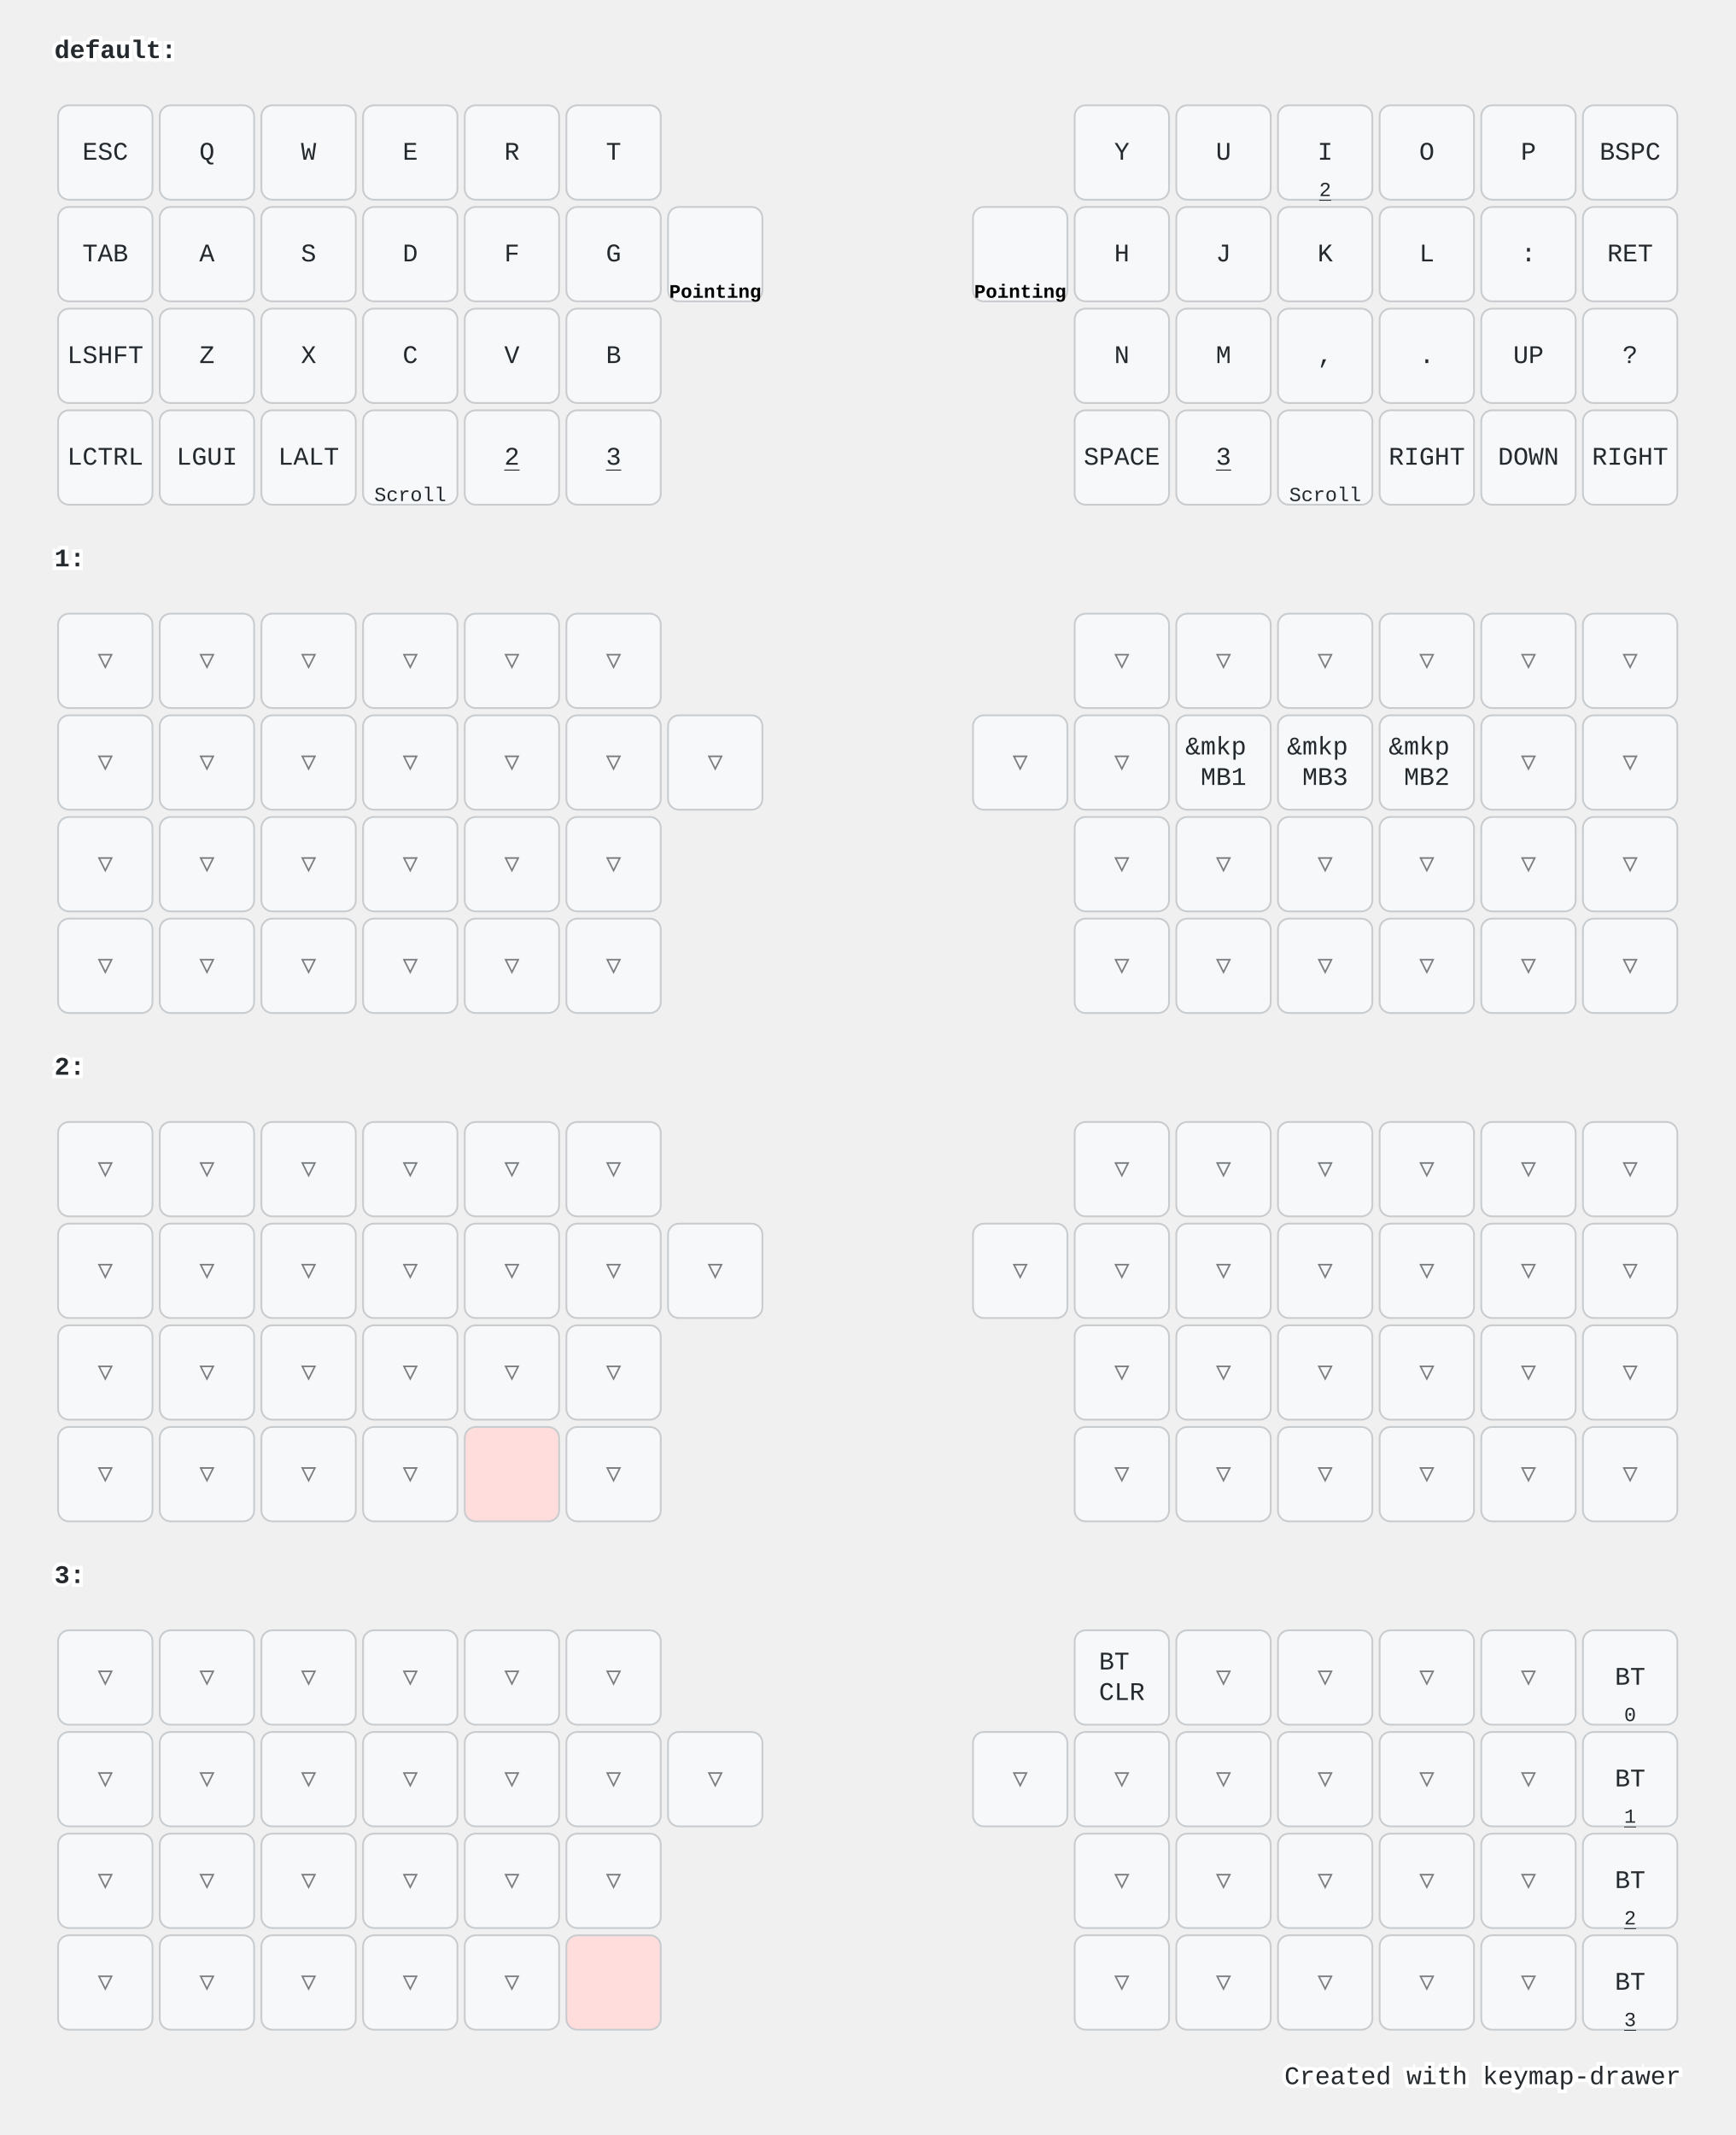
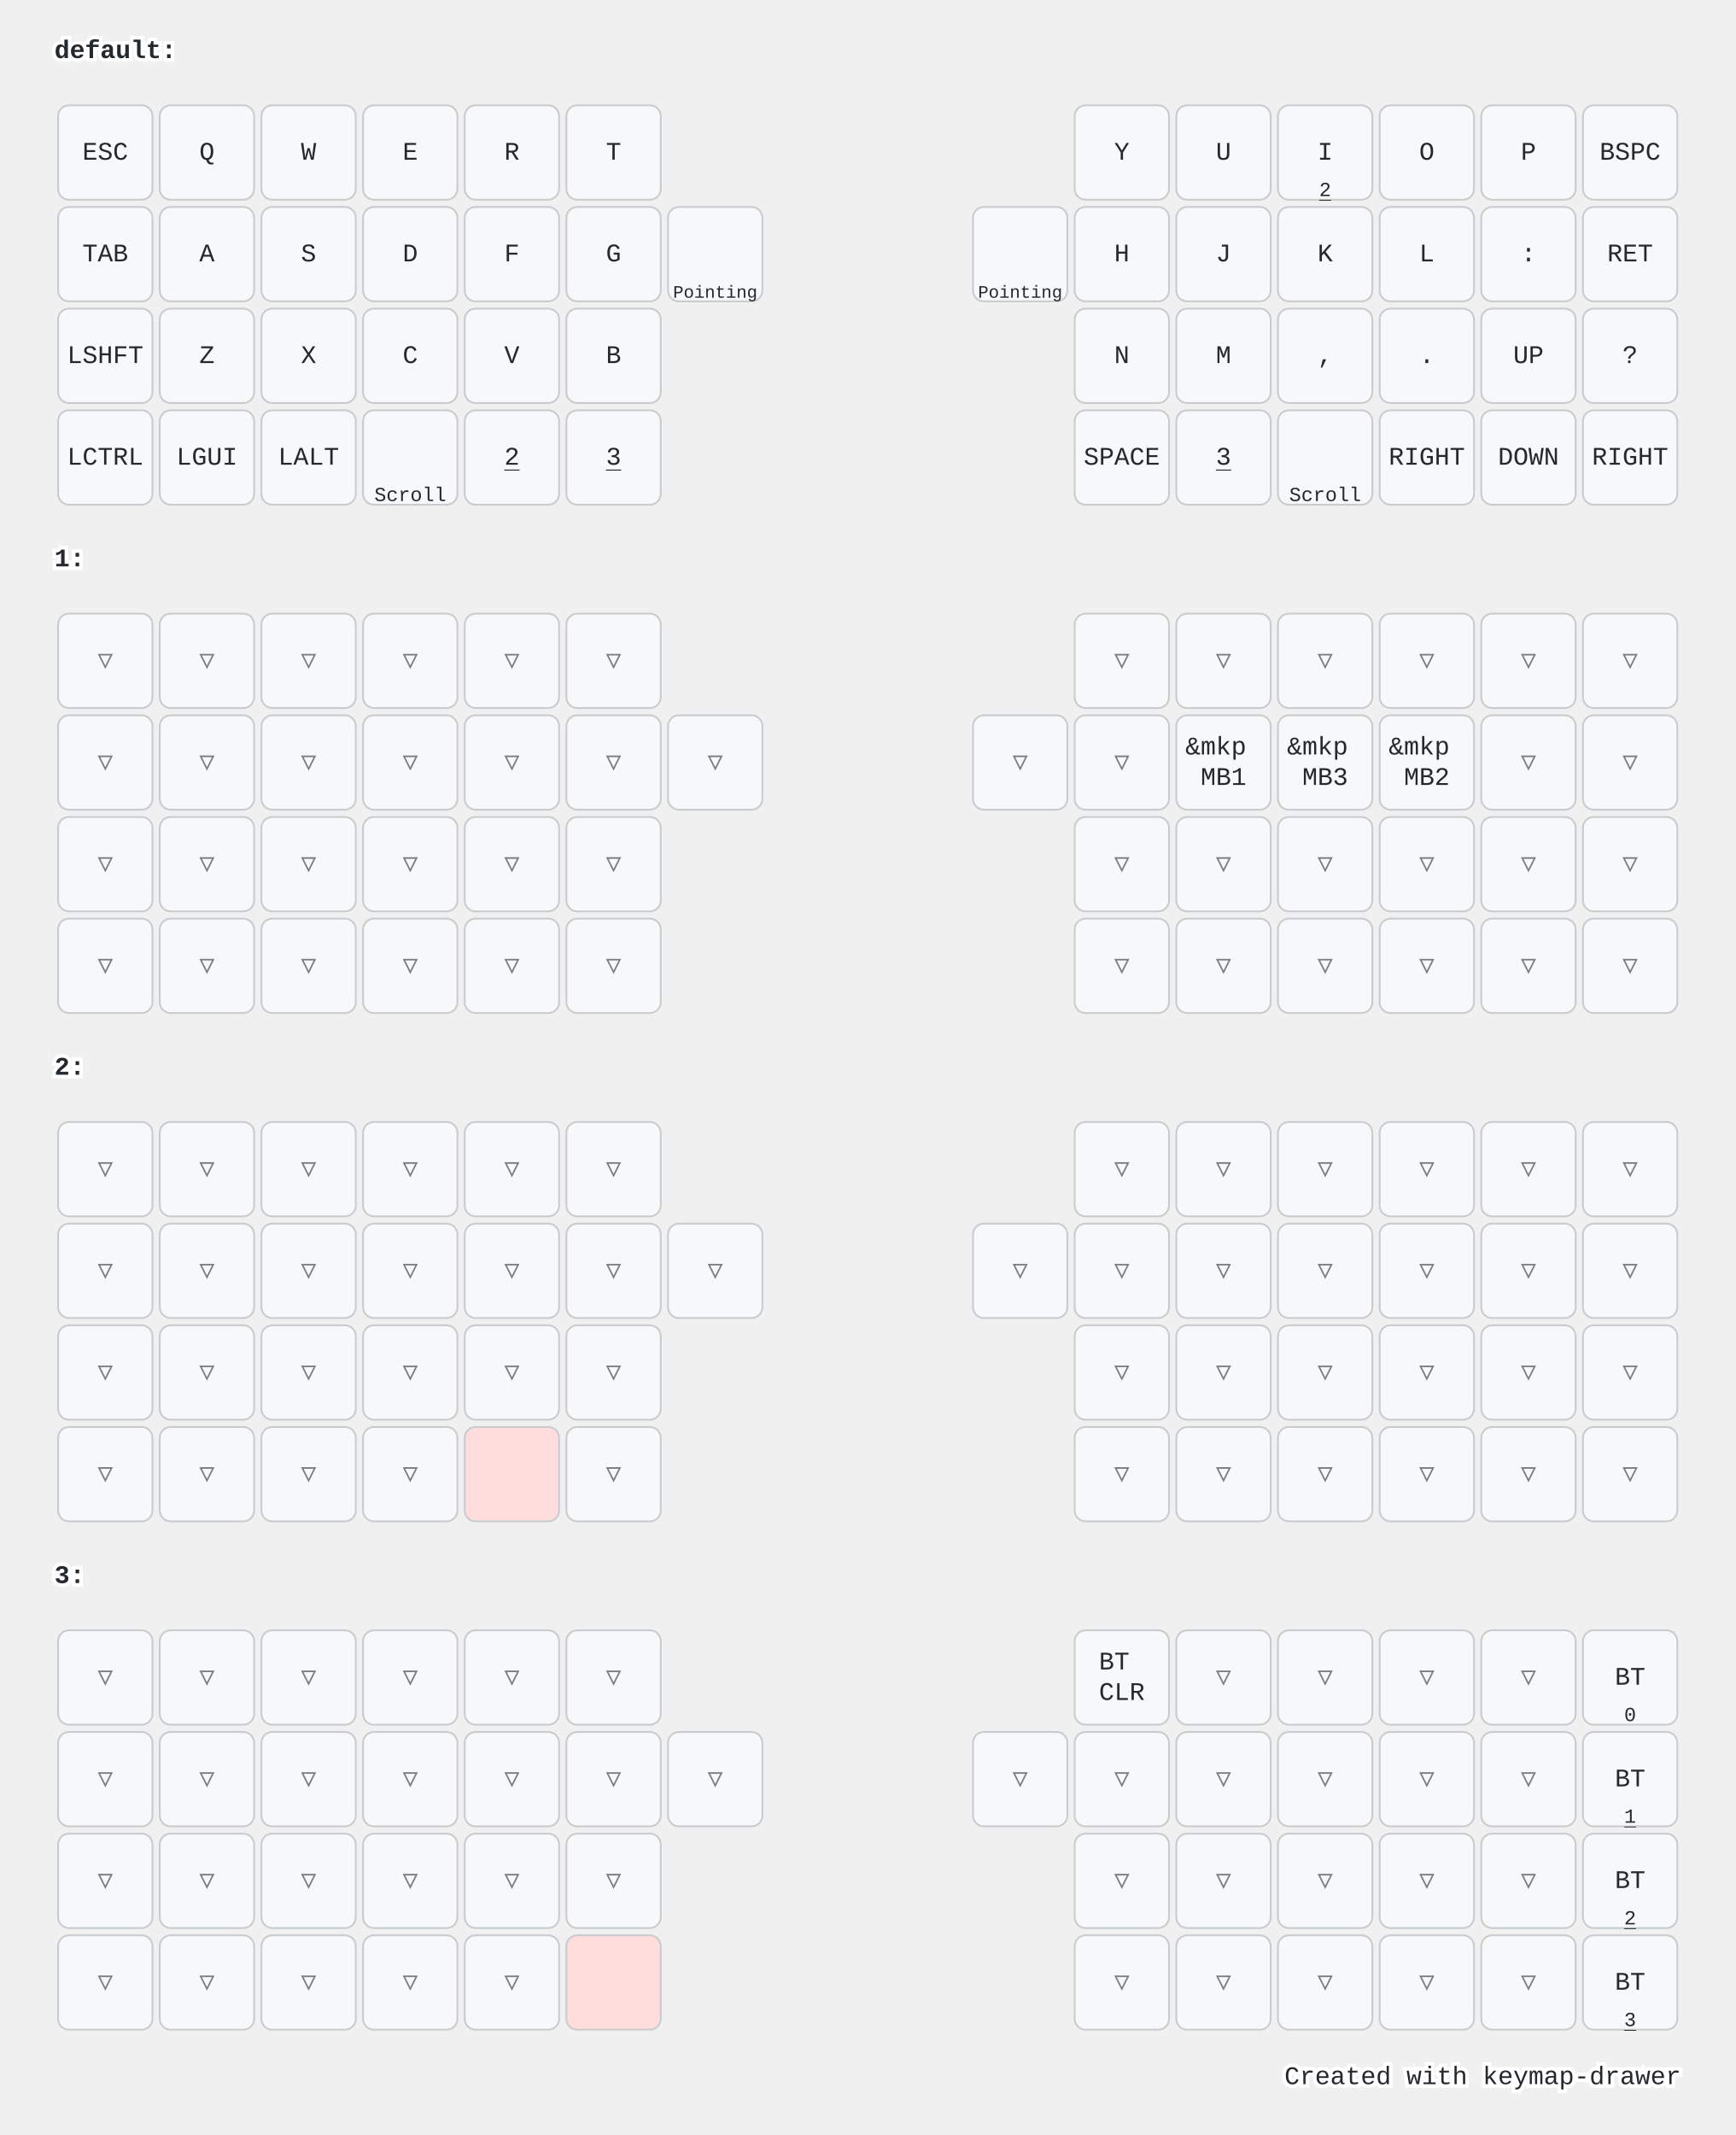
<svg xmlns="http://www.w3.org/2000/svg" xmlns:xlink="http://www.w3.org/1999/xlink" width="956" height="1176" viewBox="0 0 956 1176" class="keymap">
  <defs>/* start glyphs */
<svg id="trackball_19mm">
      <svg viewBox="0 0 96 96">
        <defs>
          <radialGradient id="trackball-gradient" cx="50%" cy="50%" r="50%">
            <stop offset="0%" stop-color="#ffffff" />
            <stop offset="100%" stop-color="#dddddd" />
          </radialGradient>
        </defs>
        <rect x="2" y="2" fill="#ffffff" stroke="#000000" />
        <ellipse cx="48" cy="48" rx="46" ry="46" fill="url(#trackball-gradient)" stroke="#000000" />
      </svg>
    </svg>
  </defs>/* end glyphs */
<style>/* inherit to force styles through use tags */
svg path {
    fill: inherit;
}

/* font and background color specifications */
svg.keymap {
    font-family: SFMono-Regular,Consolas,Liberation Mono,Menlo,monospace;
    font-size: 14px;
    font-kerning: normal;
    text-rendering: optimizeLegibility;
    fill: #24292e;
}

/* default key styling */
rect.key {
    fill: #f6f8fa;
}

rect.key, rect.combo {
    stroke: #c9cccf;
    stroke-width: 1;
}

/* default key side styling, only used is draw_key_sides is set */
rect.side {
    filter: brightness(90%);
}

/* color accent for combo boxes */
rect.combo, rect.combo-separate {
    fill: #cdf;
}

/* color accent for held keys */
rect.held, rect.combo.held {
    fill: #fdd;
}

/* color accent for ghost (optional) keys */
rect.ghost, rect.combo.ghost {
    stroke-dasharray: 4, 4;
    stroke-width: 2;
}

text {
    text-anchor: middle;
    dominant-baseline: middle;
}

/* styling for layer labels */
text.label {
    font-weight: bold;
    text-anchor: start;
    stroke: white;
    stroke-width: 4;
    paint-order: stroke;
}

/* styling for optional footer */
text.footer {
    text-anchor: end;
    dominant-baseline: auto;
    stroke: white;
    stroke-width: 4;
    paint-order: stroke;
}

/* styling for combo tap, and key non-tap label text */
text.combo, text.hold, text.shifted, text.left, text.right, text.tl, text.tr, text.bl, text.br {
    font-size: 11px;
}

text.hold, text.bl, text.br {
    text-anchor: middle;
    dominant-baseline: auto;
}

text.shifted, text.tl, text.tr {
    text-anchor: middle;
    dominant-baseline: hanging;
}

text.left, text.tl, text.bl {
    text-anchor: start;
}

text.right, text.tr, text.br {
    text-anchor: end;
}

text.layer-activator {
    text-decoration: underline;
}

/* styling for hold/shifted label text in combo box */
text.combo.hold, text.combo.shifted, text.combo.left, text.combo.right {
    font-size: 8px;
}

/* lighter symbol for transparent keys */
text.trans {
    fill: #7b7e81;
}

/* styling for combo dendrons */
path.combo {
    stroke-width: 1;
    stroke: gray;
    fill: none;
}

/* Start Tabler Icons Cleanup */
/* cannot use height/width with glyphs */
.icon-tabler &gt; path {
    fill: inherit;
    stroke: inherit;
    stroke-width: 2;
}
/* hide tabler's default box */
.icon-tabler &gt; path[stroke="none"][fill="none"] {
    visibility: hidden;
}
/* End Tabler Icons Cleanup */

@media (prefers-color-scheme: dark) {
svg.keymap { fill: #d1d6db; }
rect.key { fill: #3f4750; }
rect.key, rect.combo { stroke: #60666c; }
rect.combo, rect.combo-separate { fill: #1f3d7a; }
rect.held, rect.combo.held { fill: #854747; }
text.label, text.footer { stroke: black; }
text.trans { fill: #7e8184; }
path.combo { stroke: #7f7f7f; }

}
- .keypos-19 use[href="#trackball_19mm"],
- .keypos-44 use[href="#trackball_19mm"] {
+ .key use[href="#trackball_19mm"] {
  width: 100% !important;
  height: 100% !important;
}
- .keypos-19 text.hold, .keypos-44 text.hold {
+ .key:has(use[href="#trackball_19mm"]) text.hold {
  fill: #000000 !important;
  font-size: 12px !important;
  font-weight: bold !important;
  display: block !important;
  transform: translate(0px, -10px) !important;
}
</style>
  <g transform="translate(30, 0)" class="layer-default">
    <text x="0" y="28" class="label" id="default">default:</text>
    <g transform="translate(0, 56)">
      <g transform="translate(28, 28)" class="key keypos-0">
        <rect rx="6" ry="6" x="-26" y="-26" width="52" height="52" class="key" />
        <text x="0" y="0" class="key tap">ESC</text>
      </g>
      <g transform="translate(28, 84)" class="key keypos-1">
        <rect rx="6" ry="6" x="-26" y="-26" width="52" height="52" class="key" />
        <text x="0" y="0" class="key tap">TAB</text>
      </g>
      <g transform="translate(28, 140)" class="key keypos-2">
        <rect rx="6" ry="6" x="-26" y="-26" width="52" height="52" class="key" />
        <text x="0" y="0" class="key tap">LSHFT</text>
      </g>
      <g transform="translate(28, 196)" class="key keypos-3">
        <rect rx="6" ry="6" x="-26" y="-26" width="52" height="52" class="key" />
        <text x="0" y="0" class="key tap">LCTRL</text>
      </g>
      <g transform="translate(84, 84)" class="key keypos-4">
        <rect rx="6" ry="6" x="-26" y="-26" width="52" height="52" class="key" />
        <text x="0" y="0" class="key tap">A</text>
      </g>
      <g transform="translate(84, 140)" class="key keypos-5">
        <rect rx="6" ry="6" x="-26" y="-26" width="52" height="52" class="key" />
        <text x="0" y="0" class="key tap">Z</text>
      </g>
      <g transform="translate(84, 196)" class="key keypos-6">
        <rect rx="6" ry="6" x="-26" y="-26" width="52" height="52" class="key" />
        <text x="0" y="0" class="key tap">LGUI</text>
      </g>
      <g transform="translate(140, 28)" class="key keypos-7">
        <rect rx="6" ry="6" x="-26" y="-26" width="52" height="52" class="key" />
        <text x="0" y="0" class="key tap">W</text>
      </g>
      <g transform="translate(140, 140)" class="key keypos-8">
        <rect rx="6" ry="6" x="-26" y="-26" width="52" height="52" class="key" />
        <text x="0" y="0" class="key tap">X</text>
      </g>
      <g transform="translate(140, 196)" class="key keypos-9">
        <rect rx="6" ry="6" x="-26" y="-26" width="52" height="52" class="key" />
        <text x="0" y="0" class="key tap">LALT</text>
      </g>
      <g transform="translate(196, 28)" class="key keypos-10">
        <rect rx="6" ry="6" x="-26" y="-26" width="52" height="52" class="key" />
        <text x="0" y="0" class="key tap">E</text>
      </g>
      <g transform="translate(196, 84)" class="key keypos-11">
        <rect rx="6" ry="6" x="-26" y="-26" width="52" height="52" class="key" />
        <text x="0" y="0" class="key tap">D</text>
      </g>
      <g transform="translate(252, 28)" class="key keypos-12">
        <rect rx="6" ry="6" x="-26" y="-26" width="52" height="52" class="key" />
        <text x="0" y="0" class="key tap">R</text>
      </g>
      <g transform="translate(252, 84)" class="key keypos-13">
        <rect rx="6" ry="6" x="-26" y="-26" width="52" height="52" class="key" />
        <text x="0" y="0" class="key tap">F</text>
      </g>
      <g transform="translate(252, 140)" class="key keypos-14">
        <rect rx="6" ry="6" x="-26" y="-26" width="52" height="52" class="key" />
        <text x="0" y="0" class="key tap">V</text>
      </g>
      <g transform="translate(196, 196)" class="key keypos-15">
        <rect rx="6" ry="6" x="-26" y="-26" width="52" height="52" class="key" />
        <use href="#trackball_19mm" xlink:href="#trackball_19mm" x="-29" y="-29" height="58" width="58.0" class="key tap glyph trackball_19mm" />
        <text x="0" y="24" class="key hold">Scroll</text>
      </g>
      <g transform="translate(308, 84)" class="key keypos-16">
        <rect rx="6" ry="6" x="-26" y="-26" width="52" height="52" class="key" />
        <text x="0" y="0" class="key tap">G</text>
      </g>
      <g transform="translate(308, 140)" class="key keypos-17">
        <rect rx="6" ry="6" x="-26" y="-26" width="52" height="52" class="key" />
        <text x="0" y="0" class="key tap">B</text>
      </g>
      <g transform="translate(252, 196)" class="key keypos-18">
        <rect rx="6" ry="6" x="-26" y="-26" width="52" height="52" class="key" />
        <a href="#x_x">
          <text x="0" y="0" class="key tap layer-activator">2</text>
        </a>
      </g>
      <g transform="translate(364, 84)" class="key keypos-19">
        <rect rx="6" ry="6" x="-26" y="-26" width="52" height="52" class="key" />
        <use href="#trackball_19mm" xlink:href="#trackball_19mm" x="-29" y="-29" height="58" width="58.0" class="key tap glyph trackball_19mm" />
        <text x="0" y="24" class="key hold">
          <tspan style="font-size: 88%">Pointing</tspan>
        </text>
      </g>
      <g transform="translate(84, 28)" class="key keypos-20">
        <rect rx="6" ry="6" x="-26" y="-26" width="52" height="52" class="key" />
        <text x="0" y="0" class="key tap">Q</text>
      </g>
      <g transform="translate(140, 84)" class="key keypos-21">
        <rect rx="6" ry="6" x="-26" y="-26" width="52" height="52" class="key" />
        <text x="0" y="0" class="key tap">S</text>
      </g>
      <g transform="translate(196, 140)" class="key keypos-22">
        <rect rx="6" ry="6" x="-26" y="-26" width="52" height="52" class="key" />
        <text x="0" y="0" class="key tap">C</text>
      </g>
      <g transform="translate(308, 28)" class="key keypos-23">
        <rect rx="6" ry="6" x="-26" y="-26" width="52" height="52" class="key" />
        <text x="0" y="0" class="key tap">T</text>
      </g>
      <g transform="translate(308, 196)" class="key keypos-24">
        <rect rx="6" ry="6" x="-26" y="-26" width="52" height="52" class="key" />
        <a href="#x_x">
          <text x="0" y="0" class="key tap layer-activator">3</text>
        </a>
      </g>
      <g transform="translate(868, 28)" class="key keypos-25">
        <rect rx="6" ry="6" x="-26" y="-26" width="52" height="52" class="key" />
        <text x="0" y="0" class="key tap">BSPC</text>
      </g>
      <g transform="translate(868, 84)" class="key keypos-26">
        <rect rx="6" ry="6" x="-26" y="-26" width="52" height="52" class="key" />
        <text x="0" y="0" class="key tap">RET</text>
      </g>
      <g transform="translate(868, 140)" class="key keypos-27">
        <rect rx="6" ry="6" x="-26" y="-26" width="52" height="52" class="key" />
        <text x="0" y="0" class="key tap">?</text>
      </g>
      <g transform="translate(868, 196)" class="key keypos-28">
        <rect rx="6" ry="6" x="-26" y="-26" width="52" height="52" class="key" />
        <text x="0" y="0" class="key tap">RIGHT</text>
      </g>
      <g transform="translate(812, 84)" class="key keypos-29">
        <rect rx="6" ry="6" x="-26" y="-26" width="52" height="52" class="key" />
        <text x="0" y="0" class="key tap">:</text>
      </g>
      <g transform="translate(812, 140)" class="key keypos-30">
        <rect rx="6" ry="6" x="-26" y="-26" width="52" height="52" class="key" />
        <text x="0" y="0" class="key tap">UP</text>
      </g>
      <g transform="translate(812, 196)" class="key keypos-31">
        <rect rx="6" ry="6" x="-26" y="-26" width="52" height="52" class="key" />
        <text x="0" y="0" class="key tap">DOWN</text>
      </g>
      <g transform="translate(756, 28)" class="key keypos-32">
        <rect rx="6" ry="6" x="-26" y="-26" width="52" height="52" class="key" />
        <text x="0" y="0" class="key tap">O</text>
      </g>
      <g transform="translate(756, 140)" class="key keypos-33">
        <rect rx="6" ry="6" x="-26" y="-26" width="52" height="52" class="key" />
        <text x="0" y="0" class="key tap">.</text>
      </g>
      <g transform="translate(756, 196)" class="key keypos-34">
        <rect rx="6" ry="6" x="-26" y="-26" width="52" height="52" class="key" />
        <text x="0" y="0" class="key tap">RIGHT</text>
      </g>
      <g transform="translate(700, 28)" class="key keypos-35">
        <rect rx="6" ry="6" x="-26" y="-26" width="52" height="52" class="key" />
        <text x="0" y="0" class="key tap">I</text>
        <a href="#x_x">
          <text x="0" y="24" class="key hold layer-activator">2</text>
        </a>
      </g>
      <g transform="translate(700, 84)" class="key keypos-36">
        <rect rx="6" ry="6" x="-26" y="-26" width="52" height="52" class="key" />
        <text x="0" y="0" class="key tap">K</text>
      </g>
      <g transform="translate(644, 28)" class="key keypos-37">
        <rect rx="6" ry="6" x="-26" y="-26" width="52" height="52" class="key" />
        <text x="0" y="0" class="key tap">U</text>
      </g>
      <g transform="translate(644, 84)" class="key keypos-38">
        <rect rx="6" ry="6" x="-26" y="-26" width="52" height="52" class="key" />
        <text x="0" y="0" class="key tap">J</text>
      </g>
      <g transform="translate(644, 140)" class="key keypos-39">
        <rect rx="6" ry="6" x="-26" y="-26" width="52" height="52" class="key" />
        <text x="0" y="0" class="key tap">M</text>
      </g>
      <g transform="translate(700, 196)" class="key keypos-40">
        <rect rx="6" ry="6" x="-26" y="-26" width="52" height="52" class="key" />
        <use href="#trackball_19mm" xlink:href="#trackball_19mm" x="-29" y="-29" height="58" width="58.0" class="key tap glyph trackball_19mm" />
        <text x="0" y="24" class="key hold">Scroll</text>
      </g>
      <g transform="translate(588, 84)" class="key keypos-41">
        <rect rx="6" ry="6" x="-26" y="-26" width="52" height="52" class="key" />
        <text x="0" y="0" class="key tap">H</text>
      </g>
      <g transform="translate(588, 140)" class="key keypos-42">
        <rect rx="6" ry="6" x="-26" y="-26" width="52" height="52" class="key" />
        <text x="0" y="0" class="key tap">N</text>
      </g>
      <g transform="translate(644, 196)" class="key keypos-43">
        <rect rx="6" ry="6" x="-26" y="-26" width="52" height="52" class="key" />
        <a href="#x_x">
          <text x="0" y="0" class="key tap layer-activator">3</text>
        </a>
      </g>
      <g transform="translate(532, 84)" class="key keypos-44">
        <rect rx="6" ry="6" x="-26" y="-26" width="52" height="52" class="key" />
        <use href="#trackball_19mm" xlink:href="#trackball_19mm" x="-29" y="-29" height="58" width="58.0" class="key tap glyph trackball_19mm" />
        <text x="0" y="24" class="key hold">
          <tspan style="font-size: 88%">Pointing</tspan>
        </text>
      </g>
      <g transform="translate(812, 28)" class="key keypos-45">
        <rect rx="6" ry="6" x="-26" y="-26" width="52" height="52" class="key" />
        <text x="0" y="0" class="key tap">P</text>
      </g>
      <g transform="translate(756, 84)" class="key keypos-46">
        <rect rx="6" ry="6" x="-26" y="-26" width="52" height="52" class="key" />
        <text x="0" y="0" class="key tap">L</text>
      </g>
      <g transform="translate(700, 140)" class="key keypos-47">
        <rect rx="6" ry="6" x="-26" y="-26" width="52" height="52" class="key" />
        <text x="0" y="0" class="key tap">,</text>
      </g>
      <g transform="translate(588, 28)" class="key keypos-48">
        <rect rx="6" ry="6" x="-26" y="-26" width="52" height="52" class="key" />
        <text x="0" y="0" class="key tap">Y</text>
      </g>
      <g transform="translate(588, 196)" class="key keypos-49">
        <rect rx="6" ry="6" x="-26" y="-26" width="52" height="52" class="key" />
        <text x="0" y="0" class="key tap">SPACE</text>
      </g>
    </g>
  </g>
  <g transform="translate(30, 280)" class="layer-1">
    <text x="0" y="28" class="label" id="x_x">1:</text>
    <g transform="translate(0, 56)">
      <g transform="translate(28, 28)" class="key trans keypos-0">
        <rect rx="6" ry="6" x="-26" y="-26" width="52" height="52" class="key trans" />
        <text x="0" y="0" class="key trans tap">▽</text>
      </g>
      <g transform="translate(28, 84)" class="key trans keypos-1">
        <rect rx="6" ry="6" x="-26" y="-26" width="52" height="52" class="key trans" />
        <text x="0" y="0" class="key trans tap">▽</text>
      </g>
      <g transform="translate(28, 140)" class="key trans keypos-2">
        <rect rx="6" ry="6" x="-26" y="-26" width="52" height="52" class="key trans" />
        <text x="0" y="0" class="key trans tap">▽</text>
      </g>
      <g transform="translate(28, 196)" class="key trans keypos-3">
        <rect rx="6" ry="6" x="-26" y="-26" width="52" height="52" class="key trans" />
        <text x="0" y="0" class="key trans tap">▽</text>
      </g>
      <g transform="translate(84, 84)" class="key trans keypos-4">
        <rect rx="6" ry="6" x="-26" y="-26" width="52" height="52" class="key trans" />
        <text x="0" y="0" class="key trans tap">▽</text>
      </g>
      <g transform="translate(84, 140)" class="key trans keypos-5">
        <rect rx="6" ry="6" x="-26" y="-26" width="52" height="52" class="key trans" />
        <text x="0" y="0" class="key trans tap">▽</text>
      </g>
      <g transform="translate(84, 196)" class="key trans keypos-6">
        <rect rx="6" ry="6" x="-26" y="-26" width="52" height="52" class="key trans" />
        <text x="0" y="0" class="key trans tap">▽</text>
      </g>
      <g transform="translate(140, 28)" class="key trans keypos-7">
        <rect rx="6" ry="6" x="-26" y="-26" width="52" height="52" class="key trans" />
        <text x="0" y="0" class="key trans tap">▽</text>
      </g>
      <g transform="translate(140, 140)" class="key trans keypos-8">
        <rect rx="6" ry="6" x="-26" y="-26" width="52" height="52" class="key trans" />
        <text x="0" y="0" class="key trans tap">▽</text>
      </g>
      <g transform="translate(140, 196)" class="key trans keypos-9">
        <rect rx="6" ry="6" x="-26" y="-26" width="52" height="52" class="key trans" />
        <text x="0" y="0" class="key trans tap">▽</text>
      </g>
      <g transform="translate(196, 28)" class="key trans keypos-10">
        <rect rx="6" ry="6" x="-26" y="-26" width="52" height="52" class="key trans" />
        <text x="0" y="0" class="key trans tap">▽</text>
      </g>
      <g transform="translate(196, 84)" class="key trans keypos-11">
        <rect rx="6" ry="6" x="-26" y="-26" width="52" height="52" class="key trans" />
        <text x="0" y="0" class="key trans tap">▽</text>
      </g>
      <g transform="translate(252, 28)" class="key trans keypos-12">
        <rect rx="6" ry="6" x="-26" y="-26" width="52" height="52" class="key trans" />
        <text x="0" y="0" class="key trans tap">▽</text>
      </g>
      <g transform="translate(252, 84)" class="key trans keypos-13">
        <rect rx="6" ry="6" x="-26" y="-26" width="52" height="52" class="key trans" />
        <text x="0" y="0" class="key trans tap">▽</text>
      </g>
      <g transform="translate(252, 140)" class="key trans keypos-14">
        <rect rx="6" ry="6" x="-26" y="-26" width="52" height="52" class="key trans" />
        <text x="0" y="0" class="key trans tap">▽</text>
      </g>
      <g transform="translate(196, 196)" class="key trans keypos-15">
        <rect rx="6" ry="6" x="-26" y="-26" width="52" height="52" class="key trans" />
        <text x="0" y="0" class="key trans tap">▽</text>
      </g>
      <g transform="translate(308, 84)" class="key trans keypos-16">
        <rect rx="6" ry="6" x="-26" y="-26" width="52" height="52" class="key trans" />
        <text x="0" y="0" class="key trans tap">▽</text>
      </g>
      <g transform="translate(308, 140)" class="key trans keypos-17">
        <rect rx="6" ry="6" x="-26" y="-26" width="52" height="52" class="key trans" />
        <text x="0" y="0" class="key trans tap">▽</text>
      </g>
      <g transform="translate(252, 196)" class="key trans keypos-18">
        <rect rx="6" ry="6" x="-26" y="-26" width="52" height="52" class="key trans" />
        <text x="0" y="0" class="key trans tap">▽</text>
      </g>
      <g transform="translate(364, 84)" class="key trans keypos-19">
        <rect rx="6" ry="6" x="-26" y="-26" width="52" height="52" class="key trans" />
        <text x="0" y="0" class="key trans tap">▽</text>
      </g>
      <g transform="translate(84, 28)" class="key trans keypos-20">
        <rect rx="6" ry="6" x="-26" y="-26" width="52" height="52" class="key trans" />
        <text x="0" y="0" class="key trans tap">▽</text>
      </g>
      <g transform="translate(140, 84)" class="key trans keypos-21">
        <rect rx="6" ry="6" x="-26" y="-26" width="52" height="52" class="key trans" />
        <text x="0" y="0" class="key trans tap">▽</text>
      </g>
      <g transform="translate(196, 140)" class="key trans keypos-22">
        <rect rx="6" ry="6" x="-26" y="-26" width="52" height="52" class="key trans" />
        <text x="0" y="0" class="key trans tap">▽</text>
      </g>
      <g transform="translate(308, 28)" class="key trans keypos-23">
        <rect rx="6" ry="6" x="-26" y="-26" width="52" height="52" class="key trans" />
        <text x="0" y="0" class="key trans tap">▽</text>
      </g>
      <g transform="translate(308, 196)" class="key trans keypos-24">
        <rect rx="6" ry="6" x="-26" y="-26" width="52" height="52" class="key trans" />
        <text x="0" y="0" class="key trans tap">▽</text>
      </g>
      <g transform="translate(868, 28)" class="key trans keypos-25">
        <rect rx="6" ry="6" x="-26" y="-26" width="52" height="52" class="key trans" />
        <text x="0" y="0" class="key trans tap">▽</text>
      </g>
      <g transform="translate(868, 84)" class="key trans keypos-26">
        <rect rx="6" ry="6" x="-26" y="-26" width="52" height="52" class="key trans" />
        <text x="0" y="0" class="key trans tap">▽</text>
      </g>
      <g transform="translate(868, 140)" class="key trans keypos-27">
        <rect rx="6" ry="6" x="-26" y="-26" width="52" height="52" class="key trans" />
        <text x="0" y="0" class="key trans tap">▽</text>
      </g>
      <g transform="translate(868, 196)" class="key trans keypos-28">
        <rect rx="6" ry="6" x="-26" y="-26" width="52" height="52" class="key trans" />
        <text x="0" y="0" class="key trans tap">▽</text>
      </g>
      <g transform="translate(812, 84)" class="key trans keypos-29">
        <rect rx="6" ry="6" x="-26" y="-26" width="52" height="52" class="key trans" />
        <text x="0" y="0" class="key trans tap">▽</text>
      </g>
      <g transform="translate(812, 140)" class="key trans keypos-30">
        <rect rx="6" ry="6" x="-26" y="-26" width="52" height="52" class="key trans" />
        <text x="0" y="0" class="key trans tap">▽</text>
      </g>
      <g transform="translate(812, 196)" class="key trans keypos-31">
        <rect rx="6" ry="6" x="-26" y="-26" width="52" height="52" class="key trans" />
        <text x="0" y="0" class="key trans tap">▽</text>
      </g>
      <g transform="translate(756, 28)" class="key trans keypos-32">
        <rect rx="6" ry="6" x="-26" y="-26" width="52" height="52" class="key trans" />
        <text x="0" y="0" class="key trans tap">▽</text>
      </g>
      <g transform="translate(756, 140)" class="key trans keypos-33">
        <rect rx="6" ry="6" x="-26" y="-26" width="52" height="52" class="key trans" />
        <text x="0" y="0" class="key trans tap">▽</text>
      </g>
      <g transform="translate(756, 196)" class="key trans keypos-34">
        <rect rx="6" ry="6" x="-26" y="-26" width="52" height="52" class="key trans" />
        <text x="0" y="0" class="key trans tap">▽</text>
      </g>
      <g transform="translate(700, 28)" class="key trans keypos-35">
        <rect rx="6" ry="6" x="-26" y="-26" width="52" height="52" class="key trans" />
        <text x="0" y="0" class="key trans tap">▽</text>
      </g>
      <g transform="translate(700, 84)" class="key keypos-36">
        <rect rx="6" ry="6" x="-26" y="-26" width="52" height="52" class="key" />
        <text x="0" y="0" class="key tap">
          <tspan x="0" dy="-0.6em">&amp;mkp</tspan>
          <tspan x="0" dy="1.2em">MB3</tspan>
        </text>
      </g>
      <g transform="translate(644, 28)" class="key trans keypos-37">
        <rect rx="6" ry="6" x="-26" y="-26" width="52" height="52" class="key trans" />
        <text x="0" y="0" class="key trans tap">▽</text>
      </g>
      <g transform="translate(644, 84)" class="key keypos-38">
        <rect rx="6" ry="6" x="-26" y="-26" width="52" height="52" class="key" />
        <text x="0" y="0" class="key tap">
          <tspan x="0" dy="-0.6em">&amp;mkp</tspan>
          <tspan x="0" dy="1.2em">MB1</tspan>
        </text>
      </g>
      <g transform="translate(644, 140)" class="key trans keypos-39">
        <rect rx="6" ry="6" x="-26" y="-26" width="52" height="52" class="key trans" />
        <text x="0" y="0" class="key trans tap">▽</text>
      </g>
      <g transform="translate(700, 196)" class="key trans keypos-40">
        <rect rx="6" ry="6" x="-26" y="-26" width="52" height="52" class="key trans" />
        <text x="0" y="0" class="key trans tap">▽</text>
      </g>
      <g transform="translate(588, 84)" class="key trans keypos-41">
        <rect rx="6" ry="6" x="-26" y="-26" width="52" height="52" class="key trans" />
        <text x="0" y="0" class="key trans tap">▽</text>
      </g>
      <g transform="translate(588, 140)" class="key trans keypos-42">
        <rect rx="6" ry="6" x="-26" y="-26" width="52" height="52" class="key trans" />
        <text x="0" y="0" class="key trans tap">▽</text>
      </g>
      <g transform="translate(644, 196)" class="key trans keypos-43">
        <rect rx="6" ry="6" x="-26" y="-26" width="52" height="52" class="key trans" />
        <text x="0" y="0" class="key trans tap">▽</text>
      </g>
      <g transform="translate(532, 84)" class="key trans keypos-44">
        <rect rx="6" ry="6" x="-26" y="-26" width="52" height="52" class="key trans" />
        <text x="0" y="0" class="key trans tap">▽</text>
      </g>
      <g transform="translate(812, 28)" class="key trans keypos-45">
        <rect rx="6" ry="6" x="-26" y="-26" width="52" height="52" class="key trans" />
        <text x="0" y="0" class="key trans tap">▽</text>
      </g>
      <g transform="translate(756, 84)" class="key keypos-46">
        <rect rx="6" ry="6" x="-26" y="-26" width="52" height="52" class="key" />
        <text x="0" y="0" class="key tap">
          <tspan x="0" dy="-0.6em">&amp;mkp</tspan>
          <tspan x="0" dy="1.2em">MB2</tspan>
        </text>
      </g>
      <g transform="translate(700, 140)" class="key trans keypos-47">
        <rect rx="6" ry="6" x="-26" y="-26" width="52" height="52" class="key trans" />
        <text x="0" y="0" class="key trans tap">▽</text>
      </g>
      <g transform="translate(588, 28)" class="key trans keypos-48">
        <rect rx="6" ry="6" x="-26" y="-26" width="52" height="52" class="key trans" />
        <text x="0" y="0" class="key trans tap">▽</text>
      </g>
      <g transform="translate(588, 196)" class="key trans keypos-49">
        <rect rx="6" ry="6" x="-26" y="-26" width="52" height="52" class="key trans" />
        <text x="0" y="0" class="key trans tap">▽</text>
      </g>
    </g>
  </g>
  <g transform="translate(30, 560)" class="layer-2">
    <text x="0" y="28" class="label" id="x_x">2:</text>
    <g transform="translate(0, 56)">
      <g transform="translate(28, 28)" class="key trans keypos-0">
        <rect rx="6" ry="6" x="-26" y="-26" width="52" height="52" class="key trans" />
        <text x="0" y="0" class="key trans tap">▽</text>
      </g>
      <g transform="translate(28, 84)" class="key trans keypos-1">
        <rect rx="6" ry="6" x="-26" y="-26" width="52" height="52" class="key trans" />
        <text x="0" y="0" class="key trans tap">▽</text>
      </g>
      <g transform="translate(28, 140)" class="key trans keypos-2">
        <rect rx="6" ry="6" x="-26" y="-26" width="52" height="52" class="key trans" />
        <text x="0" y="0" class="key trans tap">▽</text>
      </g>
      <g transform="translate(28, 196)" class="key trans keypos-3">
        <rect rx="6" ry="6" x="-26" y="-26" width="52" height="52" class="key trans" />
        <text x="0" y="0" class="key trans tap">▽</text>
      </g>
      <g transform="translate(84, 84)" class="key trans keypos-4">
        <rect rx="6" ry="6" x="-26" y="-26" width="52" height="52" class="key trans" />
        <text x="0" y="0" class="key trans tap">▽</text>
      </g>
      <g transform="translate(84, 140)" class="key trans keypos-5">
        <rect rx="6" ry="6" x="-26" y="-26" width="52" height="52" class="key trans" />
        <text x="0" y="0" class="key trans tap">▽</text>
      </g>
      <g transform="translate(84, 196)" class="key trans keypos-6">
        <rect rx="6" ry="6" x="-26" y="-26" width="52" height="52" class="key trans" />
        <text x="0" y="0" class="key trans tap">▽</text>
      </g>
      <g transform="translate(140, 28)" class="key trans keypos-7">
        <rect rx="6" ry="6" x="-26" y="-26" width="52" height="52" class="key trans" />
        <text x="0" y="0" class="key trans tap">▽</text>
      </g>
      <g transform="translate(140, 140)" class="key trans keypos-8">
        <rect rx="6" ry="6" x="-26" y="-26" width="52" height="52" class="key trans" />
        <text x="0" y="0" class="key trans tap">▽</text>
      </g>
      <g transform="translate(140, 196)" class="key trans keypos-9">
        <rect rx="6" ry="6" x="-26" y="-26" width="52" height="52" class="key trans" />
        <text x="0" y="0" class="key trans tap">▽</text>
      </g>
      <g transform="translate(196, 28)" class="key trans keypos-10">
        <rect rx="6" ry="6" x="-26" y="-26" width="52" height="52" class="key trans" />
        <text x="0" y="0" class="key trans tap">▽</text>
      </g>
      <g transform="translate(196, 84)" class="key trans keypos-11">
        <rect rx="6" ry="6" x="-26" y="-26" width="52" height="52" class="key trans" />
        <text x="0" y="0" class="key trans tap">▽</text>
      </g>
      <g transform="translate(252, 28)" class="key trans keypos-12">
        <rect rx="6" ry="6" x="-26" y="-26" width="52" height="52" class="key trans" />
        <text x="0" y="0" class="key trans tap">▽</text>
      </g>
      <g transform="translate(252, 84)" class="key trans keypos-13">
        <rect rx="6" ry="6" x="-26" y="-26" width="52" height="52" class="key trans" />
        <text x="0" y="0" class="key trans tap">▽</text>
      </g>
      <g transform="translate(252, 140)" class="key trans keypos-14">
        <rect rx="6" ry="6" x="-26" y="-26" width="52" height="52" class="key trans" />
        <text x="0" y="0" class="key trans tap">▽</text>
      </g>
      <g transform="translate(196, 196)" class="key trans keypos-15">
        <rect rx="6" ry="6" x="-26" y="-26" width="52" height="52" class="key trans" />
        <text x="0" y="0" class="key trans tap">▽</text>
      </g>
      <g transform="translate(308, 84)" class="key trans keypos-16">
        <rect rx="6" ry="6" x="-26" y="-26" width="52" height="52" class="key trans" />
        <text x="0" y="0" class="key trans tap">▽</text>
      </g>
      <g transform="translate(308, 140)" class="key trans keypos-17">
        <rect rx="6" ry="6" x="-26" y="-26" width="52" height="52" class="key trans" />
        <text x="0" y="0" class="key trans tap">▽</text>
      </g>
      <g transform="translate(252, 196)" class="key held keypos-18">
        <rect rx="6" ry="6" x="-26" y="-26" width="52" height="52" class="key held" />
      </g>
      <g transform="translate(364, 84)" class="key trans keypos-19">
        <rect rx="6" ry="6" x="-26" y="-26" width="52" height="52" class="key trans" />
        <text x="0" y="0" class="key trans tap">▽</text>
      </g>
      <g transform="translate(84, 28)" class="key trans keypos-20">
        <rect rx="6" ry="6" x="-26" y="-26" width="52" height="52" class="key trans" />
        <text x="0" y="0" class="key trans tap">▽</text>
      </g>
      <g transform="translate(140, 84)" class="key trans keypos-21">
        <rect rx="6" ry="6" x="-26" y="-26" width="52" height="52" class="key trans" />
        <text x="0" y="0" class="key trans tap">▽</text>
      </g>
      <g transform="translate(196, 140)" class="key trans keypos-22">
        <rect rx="6" ry="6" x="-26" y="-26" width="52" height="52" class="key trans" />
        <text x="0" y="0" class="key trans tap">▽</text>
      </g>
      <g transform="translate(308, 28)" class="key trans keypos-23">
        <rect rx="6" ry="6" x="-26" y="-26" width="52" height="52" class="key trans" />
        <text x="0" y="0" class="key trans tap">▽</text>
      </g>
      <g transform="translate(308, 196)" class="key trans keypos-24">
        <rect rx="6" ry="6" x="-26" y="-26" width="52" height="52" class="key trans" />
        <text x="0" y="0" class="key trans tap">▽</text>
      </g>
      <g transform="translate(868, 28)" class="key trans keypos-25">
        <rect rx="6" ry="6" x="-26" y="-26" width="52" height="52" class="key trans" />
        <text x="0" y="0" class="key trans tap">▽</text>
      </g>
      <g transform="translate(868, 84)" class="key trans keypos-26">
        <rect rx="6" ry="6" x="-26" y="-26" width="52" height="52" class="key trans" />
        <text x="0" y="0" class="key trans tap">▽</text>
      </g>
      <g transform="translate(868, 140)" class="key trans keypos-27">
        <rect rx="6" ry="6" x="-26" y="-26" width="52" height="52" class="key trans" />
        <text x="0" y="0" class="key trans tap">▽</text>
      </g>
      <g transform="translate(868, 196)" class="key trans keypos-28">
        <rect rx="6" ry="6" x="-26" y="-26" width="52" height="52" class="key trans" />
        <text x="0" y="0" class="key trans tap">▽</text>
      </g>
      <g transform="translate(812, 84)" class="key trans keypos-29">
        <rect rx="6" ry="6" x="-26" y="-26" width="52" height="52" class="key trans" />
        <text x="0" y="0" class="key trans tap">▽</text>
      </g>
      <g transform="translate(812, 140)" class="key trans keypos-30">
        <rect rx="6" ry="6" x="-26" y="-26" width="52" height="52" class="key trans" />
        <text x="0" y="0" class="key trans tap">▽</text>
      </g>
      <g transform="translate(812, 196)" class="key trans keypos-31">
        <rect rx="6" ry="6" x="-26" y="-26" width="52" height="52" class="key trans" />
        <text x="0" y="0" class="key trans tap">▽</text>
      </g>
      <g transform="translate(756, 28)" class="key trans keypos-32">
        <rect rx="6" ry="6" x="-26" y="-26" width="52" height="52" class="key trans" />
        <text x="0" y="0" class="key trans tap">▽</text>
      </g>
      <g transform="translate(756, 140)" class="key trans keypos-33">
        <rect rx="6" ry="6" x="-26" y="-26" width="52" height="52" class="key trans" />
        <text x="0" y="0" class="key trans tap">▽</text>
      </g>
      <g transform="translate(756, 196)" class="key trans keypos-34">
        <rect rx="6" ry="6" x="-26" y="-26" width="52" height="52" class="key trans" />
        <text x="0" y="0" class="key trans tap">▽</text>
      </g>
      <g transform="translate(700, 28)" class="key trans keypos-35">
        <rect rx="6" ry="6" x="-26" y="-26" width="52" height="52" class="key trans" />
        <text x="0" y="0" class="key trans tap">▽</text>
      </g>
      <g transform="translate(700, 84)" class="key trans keypos-36">
        <rect rx="6" ry="6" x="-26" y="-26" width="52" height="52" class="key trans" />
        <text x="0" y="0" class="key trans tap">▽</text>
      </g>
      <g transform="translate(644, 28)" class="key trans keypos-37">
        <rect rx="6" ry="6" x="-26" y="-26" width="52" height="52" class="key trans" />
        <text x="0" y="0" class="key trans tap">▽</text>
      </g>
      <g transform="translate(644, 84)" class="key trans keypos-38">
        <rect rx="6" ry="6" x="-26" y="-26" width="52" height="52" class="key trans" />
        <text x="0" y="0" class="key trans tap">▽</text>
      </g>
      <g transform="translate(644, 140)" class="key trans keypos-39">
        <rect rx="6" ry="6" x="-26" y="-26" width="52" height="52" class="key trans" />
        <text x="0" y="0" class="key trans tap">▽</text>
      </g>
      <g transform="translate(700, 196)" class="key trans keypos-40">
        <rect rx="6" ry="6" x="-26" y="-26" width="52" height="52" class="key trans" />
        <text x="0" y="0" class="key trans tap">▽</text>
      </g>
      <g transform="translate(588, 84)" class="key trans keypos-41">
        <rect rx="6" ry="6" x="-26" y="-26" width="52" height="52" class="key trans" />
        <text x="0" y="0" class="key trans tap">▽</text>
      </g>
      <g transform="translate(588, 140)" class="key trans keypos-42">
        <rect rx="6" ry="6" x="-26" y="-26" width="52" height="52" class="key trans" />
        <text x="0" y="0" class="key trans tap">▽</text>
      </g>
      <g transform="translate(644, 196)" class="key trans keypos-43">
        <rect rx="6" ry="6" x="-26" y="-26" width="52" height="52" class="key trans" />
        <text x="0" y="0" class="key trans tap">▽</text>
      </g>
      <g transform="translate(532, 84)" class="key trans keypos-44">
        <rect rx="6" ry="6" x="-26" y="-26" width="52" height="52" class="key trans" />
        <text x="0" y="0" class="key trans tap">▽</text>
      </g>
      <g transform="translate(812, 28)" class="key trans keypos-45">
        <rect rx="6" ry="6" x="-26" y="-26" width="52" height="52" class="key trans" />
        <text x="0" y="0" class="key trans tap">▽</text>
      </g>
      <g transform="translate(756, 84)" class="key trans keypos-46">
        <rect rx="6" ry="6" x="-26" y="-26" width="52" height="52" class="key trans" />
        <text x="0" y="0" class="key trans tap">▽</text>
      </g>
      <g transform="translate(700, 140)" class="key trans keypos-47">
        <rect rx="6" ry="6" x="-26" y="-26" width="52" height="52" class="key trans" />
        <text x="0" y="0" class="key trans tap">▽</text>
      </g>
      <g transform="translate(588, 28)" class="key trans keypos-48">
        <rect rx="6" ry="6" x="-26" y="-26" width="52" height="52" class="key trans" />
        <text x="0" y="0" class="key trans tap">▽</text>
      </g>
      <g transform="translate(588, 196)" class="key trans keypos-49">
        <rect rx="6" ry="6" x="-26" y="-26" width="52" height="52" class="key trans" />
        <text x="0" y="0" class="key trans tap">▽</text>
      </g>
    </g>
  </g>
  <g transform="translate(30, 840)" class="layer-3">
    <text x="0" y="28" class="label" id="x_x">3:</text>
    <g transform="translate(0, 56)">
      <g transform="translate(28, 28)" class="key trans keypos-0">
        <rect rx="6" ry="6" x="-26" y="-26" width="52" height="52" class="key trans" />
        <text x="0" y="0" class="key trans tap">▽</text>
      </g>
      <g transform="translate(28, 84)" class="key trans keypos-1">
        <rect rx="6" ry="6" x="-26" y="-26" width="52" height="52" class="key trans" />
        <text x="0" y="0" class="key trans tap">▽</text>
      </g>
      <g transform="translate(28, 140)" class="key trans keypos-2">
        <rect rx="6" ry="6" x="-26" y="-26" width="52" height="52" class="key trans" />
        <text x="0" y="0" class="key trans tap">▽</text>
      </g>
      <g transform="translate(28, 196)" class="key trans keypos-3">
        <rect rx="6" ry="6" x="-26" y="-26" width="52" height="52" class="key trans" />
        <text x="0" y="0" class="key trans tap">▽</text>
      </g>
      <g transform="translate(84, 84)" class="key trans keypos-4">
        <rect rx="6" ry="6" x="-26" y="-26" width="52" height="52" class="key trans" />
        <text x="0" y="0" class="key trans tap">▽</text>
      </g>
      <g transform="translate(84, 140)" class="key trans keypos-5">
        <rect rx="6" ry="6" x="-26" y="-26" width="52" height="52" class="key trans" />
        <text x="0" y="0" class="key trans tap">▽</text>
      </g>
      <g transform="translate(84, 196)" class="key trans keypos-6">
        <rect rx="6" ry="6" x="-26" y="-26" width="52" height="52" class="key trans" />
        <text x="0" y="0" class="key trans tap">▽</text>
      </g>
      <g transform="translate(140, 28)" class="key trans keypos-7">
        <rect rx="6" ry="6" x="-26" y="-26" width="52" height="52" class="key trans" />
        <text x="0" y="0" class="key trans tap">▽</text>
      </g>
      <g transform="translate(140, 140)" class="key trans keypos-8">
        <rect rx="6" ry="6" x="-26" y="-26" width="52" height="52" class="key trans" />
        <text x="0" y="0" class="key trans tap">▽</text>
      </g>
      <g transform="translate(140, 196)" class="key trans keypos-9">
        <rect rx="6" ry="6" x="-26" y="-26" width="52" height="52" class="key trans" />
        <text x="0" y="0" class="key trans tap">▽</text>
      </g>
      <g transform="translate(196, 28)" class="key trans keypos-10">
        <rect rx="6" ry="6" x="-26" y="-26" width="52" height="52" class="key trans" />
        <text x="0" y="0" class="key trans tap">▽</text>
      </g>
      <g transform="translate(196, 84)" class="key trans keypos-11">
        <rect rx="6" ry="6" x="-26" y="-26" width="52" height="52" class="key trans" />
        <text x="0" y="0" class="key trans tap">▽</text>
      </g>
      <g transform="translate(252, 28)" class="key trans keypos-12">
        <rect rx="6" ry="6" x="-26" y="-26" width="52" height="52" class="key trans" />
        <text x="0" y="0" class="key trans tap">▽</text>
      </g>
      <g transform="translate(252, 84)" class="key trans keypos-13">
        <rect rx="6" ry="6" x="-26" y="-26" width="52" height="52" class="key trans" />
        <text x="0" y="0" class="key trans tap">▽</text>
      </g>
      <g transform="translate(252, 140)" class="key trans keypos-14">
        <rect rx="6" ry="6" x="-26" y="-26" width="52" height="52" class="key trans" />
        <text x="0" y="0" class="key trans tap">▽</text>
      </g>
      <g transform="translate(196, 196)" class="key trans keypos-15">
        <rect rx="6" ry="6" x="-26" y="-26" width="52" height="52" class="key trans" />
        <text x="0" y="0" class="key trans tap">▽</text>
      </g>
      <g transform="translate(308, 84)" class="key trans keypos-16">
        <rect rx="6" ry="6" x="-26" y="-26" width="52" height="52" class="key trans" />
        <text x="0" y="0" class="key trans tap">▽</text>
      </g>
      <g transform="translate(308, 140)" class="key trans keypos-17">
        <rect rx="6" ry="6" x="-26" y="-26" width="52" height="52" class="key trans" />
        <text x="0" y="0" class="key trans tap">▽</text>
      </g>
      <g transform="translate(252, 196)" class="key trans keypos-18">
        <rect rx="6" ry="6" x="-26" y="-26" width="52" height="52" class="key trans" />
        <text x="0" y="0" class="key trans tap">▽</text>
      </g>
      <g transform="translate(364, 84)" class="key trans keypos-19">
        <rect rx="6" ry="6" x="-26" y="-26" width="52" height="52" class="key trans" />
        <text x="0" y="0" class="key trans tap">▽</text>
      </g>
      <g transform="translate(84, 28)" class="key trans keypos-20">
        <rect rx="6" ry="6" x="-26" y="-26" width="52" height="52" class="key trans" />
        <text x="0" y="0" class="key trans tap">▽</text>
      </g>
      <g transform="translate(140, 84)" class="key trans keypos-21">
        <rect rx="6" ry="6" x="-26" y="-26" width="52" height="52" class="key trans" />
        <text x="0" y="0" class="key trans tap">▽</text>
      </g>
      <g transform="translate(196, 140)" class="key trans keypos-22">
        <rect rx="6" ry="6" x="-26" y="-26" width="52" height="52" class="key trans" />
        <text x="0" y="0" class="key trans tap">▽</text>
      </g>
      <g transform="translate(308, 28)" class="key trans keypos-23">
        <rect rx="6" ry="6" x="-26" y="-26" width="52" height="52" class="key trans" />
        <text x="0" y="0" class="key trans tap">▽</text>
      </g>
      <g transform="translate(308, 196)" class="key held keypos-24">
        <rect rx="6" ry="6" x="-26" y="-26" width="52" height="52" class="key held" />
      </g>
      <g transform="translate(868, 28)" class="key keypos-25">
        <rect rx="6" ry="6" x="-26" y="-26" width="52" height="52" class="key" />
        <text x="0" y="0" class="key tap">BT</text>
        <text x="0" y="24" class="key hold">0</text>
      </g>
      <g transform="translate(868, 84)" class="key keypos-26">
        <rect rx="6" ry="6" x="-26" y="-26" width="52" height="52" class="key" />
        <text x="0" y="0" class="key tap">BT</text>
        <a href="#x_x">
          <text x="0" y="24" class="key hold layer-activator">1</text>
        </a>
      </g>
      <g transform="translate(868, 140)" class="key keypos-27">
        <rect rx="6" ry="6" x="-26" y="-26" width="52" height="52" class="key" />
        <text x="0" y="0" class="key tap">BT</text>
        <a href="#x_x">
          <text x="0" y="24" class="key hold layer-activator">2</text>
        </a>
      </g>
      <g transform="translate(868, 196)" class="key keypos-28">
        <rect rx="6" ry="6" x="-26" y="-26" width="52" height="52" class="key" />
        <text x="0" y="0" class="key tap">BT</text>
        <a href="#x_x">
          <text x="0" y="24" class="key hold layer-activator">3</text>
        </a>
      </g>
      <g transform="translate(812, 84)" class="key trans keypos-29">
        <rect rx="6" ry="6" x="-26" y="-26" width="52" height="52" class="key trans" />
        <text x="0" y="0" class="key trans tap">▽</text>
      </g>
      <g transform="translate(812, 140)" class="key trans keypos-30">
        <rect rx="6" ry="6" x="-26" y="-26" width="52" height="52" class="key trans" />
        <text x="0" y="0" class="key trans tap">▽</text>
      </g>
      <g transform="translate(812, 196)" class="key trans keypos-31">
        <rect rx="6" ry="6" x="-26" y="-26" width="52" height="52" class="key trans" />
        <text x="0" y="0" class="key trans tap">▽</text>
      </g>
      <g transform="translate(756, 28)" class="key trans keypos-32">
        <rect rx="6" ry="6" x="-26" y="-26" width="52" height="52" class="key trans" />
        <text x="0" y="0" class="key trans tap">▽</text>
      </g>
      <g transform="translate(756, 140)" class="key trans keypos-33">
        <rect rx="6" ry="6" x="-26" y="-26" width="52" height="52" class="key trans" />
        <text x="0" y="0" class="key trans tap">▽</text>
      </g>
      <g transform="translate(756, 196)" class="key trans keypos-34">
        <rect rx="6" ry="6" x="-26" y="-26" width="52" height="52" class="key trans" />
        <text x="0" y="0" class="key trans tap">▽</text>
      </g>
      <g transform="translate(700, 28)" class="key trans keypos-35">
        <rect rx="6" ry="6" x="-26" y="-26" width="52" height="52" class="key trans" />
        <text x="0" y="0" class="key trans tap">▽</text>
      </g>
      <g transform="translate(700, 84)" class="key trans keypos-36">
        <rect rx="6" ry="6" x="-26" y="-26" width="52" height="52" class="key trans" />
        <text x="0" y="0" class="key trans tap">▽</text>
      </g>
      <g transform="translate(644, 28)" class="key trans keypos-37">
        <rect rx="6" ry="6" x="-26" y="-26" width="52" height="52" class="key trans" />
        <text x="0" y="0" class="key trans tap">▽</text>
      </g>
      <g transform="translate(644, 84)" class="key trans keypos-38">
        <rect rx="6" ry="6" x="-26" y="-26" width="52" height="52" class="key trans" />
        <text x="0" y="0" class="key trans tap">▽</text>
      </g>
      <g transform="translate(644, 140)" class="key trans keypos-39">
        <rect rx="6" ry="6" x="-26" y="-26" width="52" height="52" class="key trans" />
        <text x="0" y="0" class="key trans tap">▽</text>
      </g>
      <g transform="translate(700, 196)" class="key trans keypos-40">
        <rect rx="6" ry="6" x="-26" y="-26" width="52" height="52" class="key trans" />
        <text x="0" y="0" class="key trans tap">▽</text>
      </g>
      <g transform="translate(588, 84)" class="key trans keypos-41">
        <rect rx="6" ry="6" x="-26" y="-26" width="52" height="52" class="key trans" />
        <text x="0" y="0" class="key trans tap">▽</text>
      </g>
      <g transform="translate(588, 140)" class="key trans keypos-42">
        <rect rx="6" ry="6" x="-26" y="-26" width="52" height="52" class="key trans" />
        <text x="0" y="0" class="key trans tap">▽</text>
      </g>
      <g transform="translate(644, 196)" class="key trans keypos-43">
        <rect rx="6" ry="6" x="-26" y="-26" width="52" height="52" class="key trans" />
        <text x="0" y="0" class="key trans tap">▽</text>
      </g>
      <g transform="translate(532, 84)" class="key trans keypos-44">
        <rect rx="6" ry="6" x="-26" y="-26" width="52" height="52" class="key trans" />
        <text x="0" y="0" class="key trans tap">▽</text>
      </g>
      <g transform="translate(812, 28)" class="key trans keypos-45">
        <rect rx="6" ry="6" x="-26" y="-26" width="52" height="52" class="key trans" />
        <text x="0" y="0" class="key trans tap">▽</text>
      </g>
      <g transform="translate(756, 84)" class="key trans keypos-46">
        <rect rx="6" ry="6" x="-26" y="-26" width="52" height="52" class="key trans" />
        <text x="0" y="0" class="key trans tap">▽</text>
      </g>
      <g transform="translate(700, 140)" class="key trans keypos-47">
        <rect rx="6" ry="6" x="-26" y="-26" width="52" height="52" class="key trans" />
        <text x="0" y="0" class="key trans tap">▽</text>
      </g>
      <g transform="translate(588, 28)" class="key keypos-48">
        <rect rx="6" ry="6" x="-26" y="-26" width="52" height="52" class="key" />
        <text x="0" y="0" class="key tap">
          <tspan x="0" dy="-0.6em">BT</tspan>
          <tspan x="0" dy="1.2em">CLR</tspan>
        </text>
      </g>
      <g transform="translate(588, 196)" class="key trans keypos-49">
        <rect rx="6" ry="6" x="-26" y="-26" width="52" height="52" class="key trans" />
        <text x="0" y="0" class="key trans tap">▽</text>
      </g>
    </g>
  </g>
  <text x="926.0" y="1148.0" class="footer">Created with <a href="https://github.com/caksoylar/keymap-drawer">keymap-drawer</a>
  </text>
</svg>
